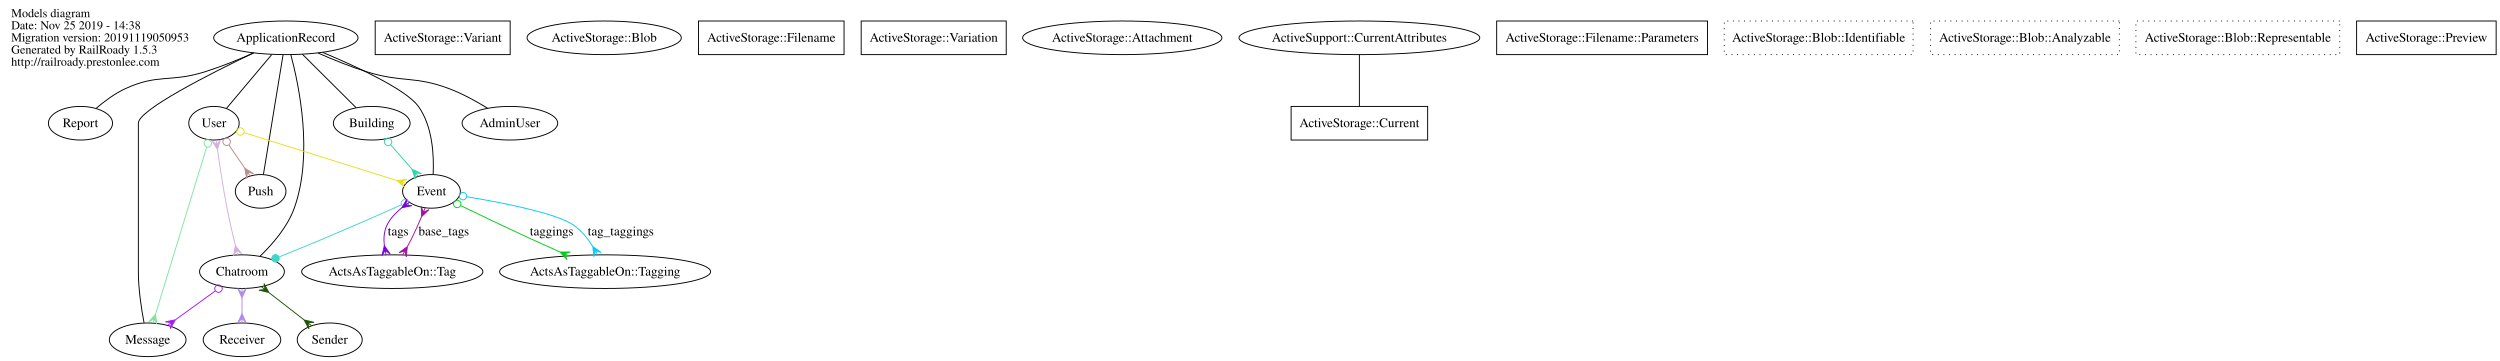
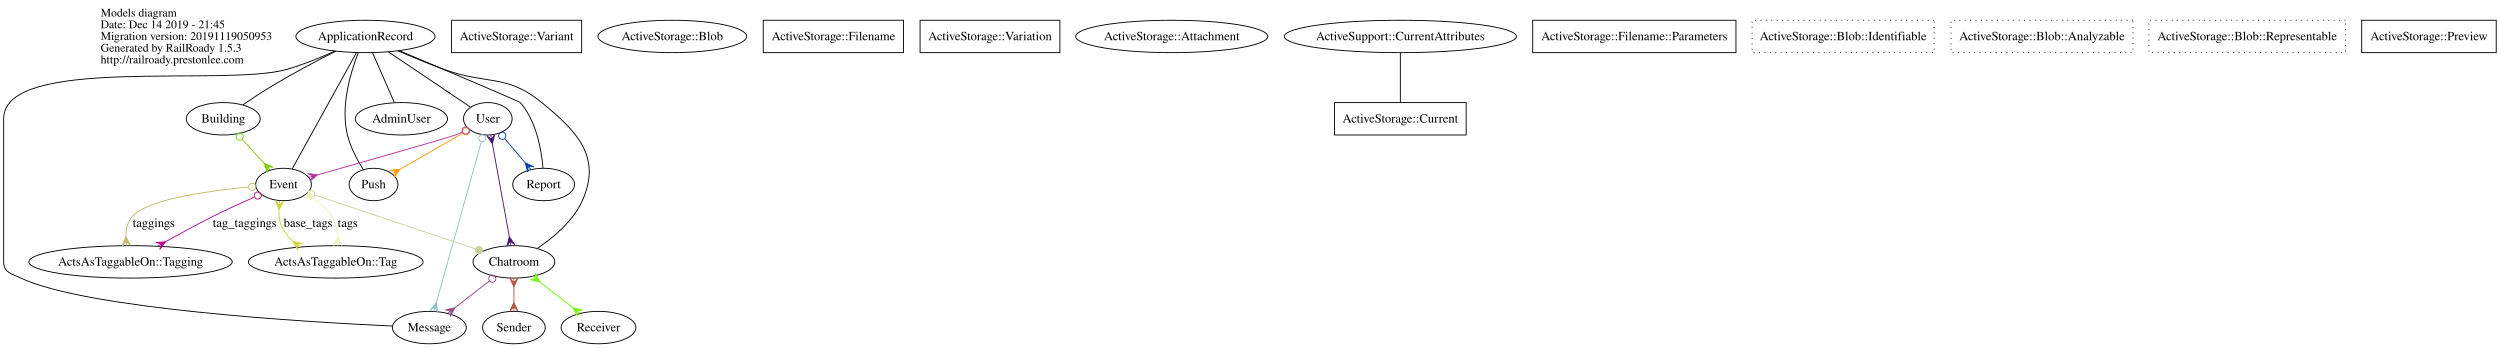
- <svg xmlns="http://www.w3.org/2000/svg" width="2678pt" height="386pt" viewBox="0.00 0.00 2678.08 386.00">
+ <svg xmlns="http://www.w3.org/2000/svg" width="2778pt" height="386pt" viewBox="0.00 0.00 2777.87 386.00">
  <g id="graph0" class="graph" transform="scale(1 1) rotate(0) translate(4 382)">
-     <polygon fill="transparent" stroke="transparent" points="-4,4 -4,-382 2674.081,-382 2674.081,4 -4,4" />
+     <polygon fill="transparent" stroke="transparent" points="-4,4 -4,-382 2773.869,-382 2773.869,4 -4,4" />
    <g id="node1" class="node">
-       <text text-anchor="start" x="8" y="-363.6" font-family="Times,serif" font-size="13.00" fill="#000000">Models diagram</text>
-       <text text-anchor="start" x="8" y="-350.6" font-family="Times,serif" font-size="13.00" fill="#000000">Date: Nov 25 2019 - 14:38</text>
-       <text text-anchor="start" x="8" y="-337.6" font-family="Times,serif" font-size="13.00" fill="#000000">Migration version: 20191119050953</text>
-       <text text-anchor="start" x="8" y="-324.6" font-family="Times,serif" font-size="13.00" fill="#000000">Generated by RailRoady 1.5.3</text>
-       <text text-anchor="start" x="8" y="-311.6" font-family="Times,serif" font-size="13.00" fill="#000000">http://railroady.prestonlee.com</text>
+       <text text-anchor="start" x="107.788" y="-363.6" font-family="Times,serif" font-size="13.00" fill="#000000">Models diagram</text>
+       <text text-anchor="start" x="107.788" y="-350.6" font-family="Times,serif" font-size="13.00" fill="#000000">Date: Dec 14 2019 - 21:45</text>
+       <text text-anchor="start" x="107.788" y="-337.6" font-family="Times,serif" font-size="13.00" fill="#000000">Migration version: 20191119050953</text>
+       <text text-anchor="start" x="107.788" y="-324.6" font-family="Times,serif" font-size="13.00" fill="#000000">Generated by RailRoady 1.5.3</text>
+       <text text-anchor="start" x="107.788" y="-311.6" font-family="Times,serif" font-size="13.00" fill="#000000">http://railroady.prestonlee.com</text>
    </g>
    <g id="node2" class="node">
-       <ellipse fill="none" stroke="#000000" cx="82.212" cy="-250" rx="34.353" ry="18" />
-       <text text-anchor="middle" x="82.212" y="-245.8" font-family="Times,serif" font-size="14.00" fill="#000000">Report</text>
+       <ellipse fill="none" stroke="#000000" cx="600" cy="-177" rx="34.353" ry="18" />
+       <text text-anchor="middle" x="600" y="-172.8" font-family="Times,serif" font-size="14.00" fill="#000000">Report</text>
    </g>
    <g id="node3" class="node">
-       <ellipse fill="none" stroke="#000000" cx="275.212" cy="-177" rx="27.122" ry="18" />
-       <text text-anchor="middle" x="275.212" y="-172.8" font-family="Times,serif" font-size="14.00" fill="#000000">Push</text>
+       <ellipse fill="none" stroke="#000000" cx="411" cy="-177" rx="27.122" ry="18" />
+       <text text-anchor="middle" x="411" y="-172.8" font-family="Times,serif" font-size="14.00" fill="#000000">Push</text>
    </g>
    <g id="node4" class="node">
-       <ellipse fill="none" stroke="#000000" cx="154.212" cy="-18" rx="41.101" ry="18" />
-       <text text-anchor="middle" x="154.212" y="-13.8" font-family="Times,serif" font-size="14.00" fill="#000000">Message</text>
+       <ellipse fill="none" stroke="#000000" cx="473" cy="-18" rx="41.101" ry="18" />
+       <text text-anchor="middle" x="473" y="-13.8" font-family="Times,serif" font-size="14.00" fill="#000000">Message</text>
    </g>
    <g id="node5" class="node">
-       <ellipse fill="none" stroke="#000000" cx="394.212" cy="-250" rx="41.127" ry="18" />
-       <text text-anchor="middle" x="394.212" y="-245.8" font-family="Times,serif" font-size="14.00" fill="#000000">Building</text>
+       <ellipse fill="none" stroke="#000000" cx="244" cy="-250" rx="41.127" ry="18" />
+       <text text-anchor="middle" x="244" y="-245.8" font-family="Times,serif" font-size="14.00" fill="#000000">Building</text>
    </g>
    <g id="node8" class="node">
-       <ellipse fill="none" stroke="#000000" cx="458.212" cy="-177" rx="30.971" ry="18" />
-       <text text-anchor="middle" x="458.212" y="-172.8" font-family="Times,serif" font-size="14.00" fill="#000000">Event</text>
+       <ellipse fill="none" stroke="#000000" cx="311" cy="-177" rx="30.971" ry="18" />
+       <text text-anchor="middle" x="311" y="-172.8" font-family="Times,serif" font-size="14.00" fill="#000000">Event</text>
    </g>
    <g id="edge4" class="edge">
-       <path fill="none" stroke="#2cd4ab" d="M414.507,-226.85C421.81,-218.521 430.055,-209.116 437.4,-200.738" />
-       <ellipse fill="none" stroke="#2cd4ab" cx="411.692" cy="-230.061" rx="4" ry="4" />
-       <polygon fill="#2cd4ab" stroke="#2cd4ab" points="437.515,-200.607 447.491,-196.054 440.811,-196.848 444.107,-193.088 444.107,-193.088 444.107,-193.088 440.811,-196.848 440.724,-190.121 437.515,-200.607 437.515,-200.607" />
+       <path fill="none" stroke="#7ad004" d="M264.964,-227.158C272.735,-218.692 281.557,-209.08 289.384,-200.552" />
+       <ellipse fill="none" stroke="#7ad004" cx="262.244" cy="-230.122" rx="4" ry="4" />
+       <polygon fill="#7ad004" stroke="#7ad004" points="289.473,-200.455 299.55,-196.131 292.853,-196.772 296.234,-193.088 296.234,-193.088 296.234,-193.088 292.853,-196.772 292.919,-190.045 289.473,-200.455 289.473,-200.455" />
    </g>
    <g id="node6" class="node">
-       <ellipse fill="none" stroke="#000000" cx="542.212" cy="-250" rx="51.242" ry="18" />
-       <text text-anchor="middle" x="542.212" y="-245.8" font-family="Times,serif" font-size="14.00" fill="#000000">AdminUser</text>
+       <ellipse fill="none" stroke="#000000" cx="442" cy="-250" rx="51.242" ry="18" />
+       <text text-anchor="middle" x="442" y="-245.8" font-family="Times,serif" font-size="14.00" fill="#000000">AdminUser</text>
    </g>
    <g id="node7" class="node">
-       <ellipse fill="none" stroke="#000000" cx="302.212" cy="-341.5" rx="77.292" ry="18" />
-       <text text-anchor="middle" x="302.212" y="-337.3" font-family="Times,serif" font-size="14.00" fill="#000000">ApplicationRecord</text>
+       <ellipse fill="none" stroke="#000000" cx="402" cy="-341.5" rx="77.292" ry="18" />
+       <text text-anchor="middle" x="402" y="-337.3" font-family="Times,serif" font-size="14.00" fill="#000000">ApplicationRecord</text>
    </g>
    <g id="edge1" class="edge">
-       <path fill="none" stroke="#000000" d="M267.637,-325.226C251.899,-318.281 232.878,-310.522 215.212,-305 178.355,-293.479 165.268,-303.192 130.212,-287 118.94,-281.794 107.861,-273.526 99.192,-266.125" />
+       <path fill="none" stroke="#000000" d="M439.84,-325.565C490.117,-304.36 572.805,-269.355 574,-268 592.039,-247.542 597.616,-215.352 599.308,-195.248" />
    </g>
    <g id="edge2" class="edge">
-       <path fill="none" stroke="#000000" d="M299.219,-323.267C294.015,-291.563 283.361,-226.649 278.177,-195.064" />
+       <path fill="none" stroke="#000000" d="M394.073,-323.527C385.517,-301.713 374.108,-263.89 382,-232 385.423,-218.168 393.026,-203.978 399.589,-193.476" />
    </g>
    <g id="edge3" class="edge">
-       <path fill="none" stroke="#000000" d="M267.538,-325.309C221.028,-303.05 144.212,-264.145 144.212,-250 144.212,-250 144.212,-250 144.212,-91 144.212,-72.196 147.509,-50.917 150.317,-36.206" />
+       <path fill="none" stroke="#000000" d="M367.932,-325.115C352.132,-318.063 332.919,-310.251 315,-305 246.808,-285.018 0,-321.059 0,-250 0,-250 0,-250 0,-91 0,-79.368 8.473,-77.949 19,-73 91.929,-38.714 334.672,-24.219 432.057,-19.687" />
    </g>
    <g id="edge5" class="edge">
-       <path fill="none" stroke="#000000" d="M319.95,-323.858C336.555,-307.344 361.18,-282.852 377.458,-266.663" />
+       <path fill="none" stroke="#000000" d="M369.041,-325.182C348.581,-314.778 321.913,-300.717 299,-287 287.842,-280.32 275.819,-272.329 265.867,-265.484" />
    </g>
    <g id="edge6" class="edge">
-       <path fill="none" stroke="#000000" d="M336.769,-325.168C352.503,-318.212 371.527,-310.461 389.212,-305 427.356,-293.222 439.844,-301.049 477.212,-287 491.554,-281.608 506.484,-273.325 518.414,-265.963" />
+       <path fill="none" stroke="#000000" d="M409.903,-323.423C416.915,-307.381 427.106,-284.07 434.114,-268.04" />
    </g>
    <g id="edge12" class="edge">
-       <path fill="none" stroke="#000000" d="M341.676,-325.853C379.026,-310.238 431.256,-286.037 444.212,-268 459.598,-246.579 460.967,-214.968 459.995,-195.201" />
+       <path fill="none" stroke="#000000" d="M392.088,-323.582C374.491,-291.773 338.014,-225.833 320.625,-194.399" />
    </g>
    <g id="node9" class="node">
-       <ellipse fill="none" stroke="#000000" cx="225.212" cy="-250" rx="27" ry="18" />
-       <text text-anchor="middle" x="225.212" y="-245.8" font-family="Times,serif" font-size="14.00" fill="#000000">User</text>
+       <ellipse fill="none" stroke="#000000" cx="538" cy="-250" rx="27" ry="18" />
+       <text text-anchor="middle" x="538" y="-245.8" font-family="Times,serif" font-size="14.00" fill="#000000">User</text>
+     </g>
+     <g id="edge18" class="edge">
+       <path fill="none" stroke="#000000" d="M427.581,-324.289C454.05,-306.481 494.796,-279.067 518.686,-262.994" />
+     </g>
+     <g id="node10" class="node">
+       <ellipse fill="none" stroke="#000000" cx="567" cy="-91" rx="45.453" ry="18" />
+       <text text-anchor="middle" x="567" y="-86.8" font-family="Times,serif" font-size="14.00" fill="#000000">Chatroom</text>
+     </g>
+     <g id="edge22" class="edge">
+       <path fill="none" stroke="#000000" d="M438.11,-325.48C453.643,-318.816 472.084,-311.204 489,-305 537.03,-287.383 558.36,-300.341 598,-268 638.609,-234.868 664.392,-206.846 643,-159 632.811,-136.21 610.79,-117.896 593.062,-106.041" />
+     </g>
+     <g id="edge7" class="edge">
+       <path fill="none" stroke="#cdd099" d="M345.681,-165.35C392.002,-149.788 474.037,-122.23 524.166,-105.389" />
+       <ellipse fill="none" stroke="#cdd099" cx="341.704" cy="-166.685" rx="4" ry="4" />
+       <ellipse fill="#cdd099" stroke="#cdd099" cx="528.136" cy="-104.056" rx="4" ry="4" />
+     </g>
+     <g id="node22" class="node">
+       <ellipse fill="none" stroke="#000000" cx="141" cy="-91" rx="113.006" ry="18" />
+       <text text-anchor="middle" x="141" y="-86.8" font-family="Times,serif" font-size="14.00" fill="#000000">ActsAsTaggableOn::Tagging</text>
+     </g>
+     <g id="edge8" class="edge">
+       <path fill="none" stroke="#c2bb61" d="M272.2,-174.142C227.721,-169.976 158.842,-160.502 142.559,-141 137.527,-134.974 135.855,-126.97 135.796,-119.136" />
+       <ellipse fill="none" stroke="#c2bb61" cx="276.219" cy="-174.502" rx="4" ry="4" />
+       <polygon fill="#c2bb61" stroke="#c2bb61" points="135.799,-119.091 140.991,-109.432 136.151,-114.103 136.502,-109.116 136.502,-109.116 136.502,-109.116 136.151,-114.103 132.013,-108.799 135.799,-119.091 135.799,-119.091" />
+       <text text-anchor="middle" x="166.721" y="-129.8" font-family="Times,serif" font-size="14.00" fill="#000000">taggings</text>
+     </g>
+     <g id="edge10" class="edge">
+       <path fill="none" stroke="#b20793" d="M278.7,-163.084C264.137,-156.631 246.8,-148.698 231.455,-141 214.428,-132.458 195.967,-122.402 180.19,-113.557" />
+       <ellipse fill="none" stroke="#b20793" cx="282.376" cy="-164.703" rx="4" ry="4" />
+       <polygon fill="#b20793" stroke="#b20793" points="179.951,-113.422 173.452,-104.59 175.596,-110.966 171.241,-108.509 171.241,-108.509 171.241,-108.509 175.596,-110.966 169.03,-112.428 179.951,-113.422 179.951,-113.422" />
+       <text text-anchor="middle" x="267.772" y="-129.8" font-family="Times,serif" font-size="14.00" fill="#000000">tag_taggings</text>
+     </g>
+     <g id="node23" class="node">
+       <ellipse fill="none" stroke="#000000" cx="369" cy="-91" rx="97.062" ry="18" />
+       <text text-anchor="middle" x="369" y="-86.8" font-family="Times,serif" font-size="14.00" fill="#000000">ActsAsTaggableOn::Tag</text>
+     </g>
+     <g id="edge9" class="edge">
+       <path fill="none" stroke="#cfd337" d="M305.868,-148.666C305.796,-141.234 306.948,-133.491 310.572,-127 313.332,-122.059 317.079,-117.712 321.351,-113.909" />
+       <polygon fill="#cfd337" stroke="#cfd337" points="305.881,-148.832 302.169,-159.15 306.268,-153.817 306.656,-158.802 306.656,-158.802 306.656,-158.802 306.268,-153.817 311.142,-158.453 305.881,-148.832 305.881,-148.832" />
+       <polygon fill="#cfd337" stroke="#cfd337" points="321.581,-113.732 332.253,-111.208 325.546,-110.686 329.511,-107.64 329.511,-107.64 329.511,-107.64 325.546,-110.686 326.77,-104.071 321.581,-113.732 321.581,-113.732" />
+       <text text-anchor="middle" x="338.214" y="-129.8" font-family="Times,serif" font-size="14.00" fill="#000000">base_tags</text>
+     </g>
+     <g id="edge11" class="edge">
+       <path fill="none" stroke="#edf5ba" d="M344.752,-161.22C352.662,-155.913 360.179,-149.204 365,-141 368.779,-134.57 370.477,-126.847 371.063,-119.415" />
+       <polygon fill="#edf5ba" stroke="#edf5ba" points="344.683,-161.262 333.797,-162.583 340.404,-163.848 336.124,-166.434 336.124,-166.434 336.124,-166.434 340.404,-163.848 338.452,-170.285 344.683,-161.262 344.683,-161.262" />
+       <polygon fill="#edf5ba" stroke="#edf5ba" points="371.066,-119.266 375.753,-109.352 371.16,-114.267 371.254,-109.268 371.254,-109.268 371.254,-109.268 371.16,-114.267 366.755,-109.183 371.066,-119.266 371.066,-119.266" />
+       <text text-anchor="middle" x="382.276" y="-129.8" font-family="Times,serif" font-size="14.00" fill="#000000">tags</text>
    </g>
    <g id="edge17" class="edge">
-       <path fill="none" stroke="#000000" d="M286.999,-323.423C272.886,-306.652 252.086,-281.935 238.592,-265.901" />
-     </g>
-     <g id="node10" class="node">
-       <ellipse fill="none" stroke="#000000" cx="255.212" cy="-91" rx="45.453" ry="18" />
-       <text text-anchor="middle" x="255.212" y="-86.8" font-family="Times,serif" font-size="14.00" fill="#000000">Chatroom</text>
+       <path fill="none" stroke="#0c3cad" d="M556.738,-227.937C563.848,-219.566 571.984,-209.987 579.267,-201.411" />
+       <ellipse fill="none" stroke="#0c3cad" cx="554.043" cy="-231.111" rx="4" ry="4" />
+       <polygon fill="#0c3cad" stroke="#0c3cad" points="579.454,-201.191 589.357,-196.482 582.691,-197.38 585.928,-193.569 585.928,-193.569 585.928,-193.569 582.691,-197.38 582.498,-190.656 579.454,-201.191 579.454,-201.191" />
+     </g>
+     <g id="edge16" class="edge">
+       <path fill="none" stroke="#fb9906" d="M510.305,-234.081C489.678,-222.224 461.563,-206.064 440.512,-193.964" />
+       <ellipse fill="none" stroke="#fb9906" cx="513.845" cy="-236.115" rx="4" ry="4" />
+       <polygon fill="#fb9906" stroke="#fb9906" points="440.348,-193.87 433.921,-184.985 436.013,-191.378 431.678,-188.886 431.678,-188.886 431.678,-188.886 436.013,-191.378 429.436,-192.787 440.348,-193.87 440.348,-193.87" />
+     </g>
+     <g id="edge14" class="edge">
+       <path fill="none" stroke="#90c3c5" d="M530.779,-224.225C518.442,-180.193 493.416,-90.868 480.736,-45.612" />
+       <ellipse fill="none" stroke="#90c3c5" cx="531.928" cy="-228.329" rx="4" ry="4" />
+       <polygon fill="#90c3c5" stroke="#90c3c5" points="480.707,-45.509 482.343,-34.666 479.358,-40.695 478.01,-35.88 478.01,-35.88 478.01,-35.88 479.358,-40.695 473.676,-37.094 480.707,-45.509 480.707,-45.509" />
+     </g>
+     <g id="edge13" class="edge">
+       <path fill="none" stroke="#b82ba1" d="M509.526,-235.172C507.006,-234.04 504.474,-232.965 502,-232 494.733,-229.165 402.417,-202.888 348.84,-187.704" />
+       <ellipse fill="none" stroke="#b82ba1" cx="513.354" cy="-236.976" rx="4" ry="4" />
+       <polygon fill="#b82ba1" stroke="#b82ba1" points="348.619,-187.642 340.224,-180.587 343.808,-186.279 338.997,-184.916 338.997,-184.916 338.997,-184.916 343.808,-186.279 337.771,-189.246 348.619,-187.642 348.619,-187.642" />
+     </g>
+     <g id="edge15" class="edge">
+       <path fill="none" stroke="#421873" d="M543.132,-221.864C548.42,-192.868 556.616,-147.931 561.895,-118.989" />
+       <polygon fill="#421873" stroke="#421873" points="543.065,-222.232 536.843,-231.262 542.168,-227.151 541.27,-232.07 541.27,-232.07 541.27,-232.07 542.168,-227.151 545.697,-232.877 543.065,-222.232 543.065,-222.232" />
+       <polygon fill="#421873" stroke="#421873" points="561.903,-118.946 568.124,-109.916 562.8,-114.028 563.697,-109.109 563.697,-109.109 563.697,-109.109 562.8,-114.028 559.27,-108.301 561.903,-118.946 561.903,-118.946" />
+     </g>
+     <g id="edge19" class="edge">
+       <path fill="none" stroke="#9a427f" d="M539.614,-69.732C527.639,-60.432 513.594,-49.525 501.495,-40.129" />
+       <ellipse fill="none" stroke="#9a427f" cx="542.979" cy="-72.346" rx="4" ry="4" />
+       <polygon fill="#9a427f" stroke="#9a427f" points="501.378,-40.038 496.24,-30.351 497.429,-36.971 493.48,-33.905 493.48,-33.905 493.48,-33.905 497.429,-36.971 490.72,-37.459 501.378,-40.038 501.378,-40.038" />
+     </g>
+     <g id="node24" class="node">
+       <ellipse fill="none" stroke="#000000" cx="567" cy="-18" rx="34.828" ry="18" />
+       <text text-anchor="middle" x="567" y="-13.8" font-family="Times,serif" font-size="14.00" fill="#000000">Sender</text>
+     </g>
+     <g id="edge20" class="edge">
+       <path fill="none" stroke="#b25946" d="M567,-62.869C567,-57.389 567,-51.644 567,-46.163" />
+       <polygon fill="#b25946" stroke="#b25946" points="567,-62.955 562.5,-72.955 567,-67.955 567,-72.955 567,-72.955 567,-72.955 567,-67.955 571.5,-72.955 567,-62.955 567,-62.955" />
+       <polygon fill="#b25946" stroke="#b25946" points="567,-46.09 571.5,-36.09 567,-41.09 567,-36.09 567,-36.09 567,-36.09 567,-41.09 562.5,-36.09 567,-46.09 567,-46.09" />
+     </g>
+     <g id="node25" class="node">
+       <ellipse fill="none" stroke="#000000" cx="661" cy="-18" rx="41.559" ry="18" />
+       <text text-anchor="middle" x="661" y="-13.8" font-family="Times,serif" font-size="14.00" fill="#000000">Receiver</text>
    </g>
    <g id="edge21" class="edge">
-       <path fill="none" stroke="#000000" d="M307.545,-323.472C316.513,-289.936 331.726,-216.18 311.212,-159 303.93,-138.703 287.681,-120.136 274.552,-107.55" />
-     </g>
-     <g id="edge7" class="edge">
-       <path fill="none" stroke="#43d4c7" d="M426.014,-162.582C403.24,-152.456 371.945,-138.688 344.212,-127 328.255,-120.275 310.592,-113.079 295.235,-106.903" />
-       <ellipse fill="none" stroke="#43d4c7" cx="429.74" cy="-164.24" rx="4" ry="4" />
-       <ellipse fill="#43d4c7" stroke="#43d4c7" cx="291.148" cy="-105.263" rx="4" ry="4" />
-     </g>
-     <g id="node22" class="node">
-       <ellipse fill="none" stroke="#000000" cx="644.212" cy="-91" rx="113.006" ry="18" />
-       <text text-anchor="middle" x="644.212" y="-86.8" font-family="Times,serif" font-size="14.00" fill="#000000">ActsAsTaggableOn::Tagging</text>
-     </g>
-     <g id="edge8" class="edge">
-       <path fill="none" stroke="#02cd1b" d="M489.495,-161.74C510.211,-151.709 538.024,-138.383 562.77,-127 573.415,-122.103 584.896,-116.95 595.785,-112.122" />
-       <ellipse fill="none" stroke="#02cd1b" cx="485.802" cy="-163.531" rx="4" ry="4" />
-       <polygon fill="#02cd1b" stroke="#02cd1b" points="596.019,-112.019 606.984,-112.093 600.592,-109.998 605.165,-107.977 605.165,-107.977 605.165,-107.977 600.592,-109.998 603.347,-103.861 596.019,-112.019 596.019,-112.019" />
-       <text text-anchor="middle" x="586.932" y="-129.8" font-family="Times,serif" font-size="14.00" fill="#000000">taggings</text>
-     </g>
-     <g id="edge10" class="edge">
-       <path fill="none" stroke="#05c9f7" d="M496.008,-171.262C534.775,-164.819 591.914,-153.601 610.212,-141 618.682,-135.167 625.648,-126.476 631.022,-117.968" />
-       <ellipse fill="none" stroke="#05c9f7" cx="491.983" cy="-171.919" rx="4" ry="4" />
-       <polygon fill="#05c9f7" stroke="#05c9f7" points="631.031,-117.951 639.935,-111.551 633.536,-113.624 636.041,-109.297 636.041,-109.297 636.041,-109.297 633.536,-113.624 632.146,-107.042 631.031,-117.951 631.031,-117.951" />
-       <text text-anchor="middle" x="660.984" y="-129.8" font-family="Times,serif" font-size="14.00" fill="#000000">tag_taggings</text>
-     </g>
-     <g id="node23" class="node">
-       <ellipse fill="none" stroke="#000000" cx="416.212" cy="-91" rx="97.062" ry="18" />
-       <text text-anchor="middle" x="416.212" y="-86.8" font-family="Times,serif" font-size="14.00" fill="#000000">ActsAsTaggableOn::Tag</text>
-     </g>
-     <g id="edge9" class="edge">
-       <path fill="none" stroke="#a2119d" d="M447.536,-149.779C444.401,-142.306 440.836,-134.263 437.212,-127 435.726,-124.022 434.095,-120.951 432.421,-117.918" />
-       <polygon fill="#a2119d" stroke="#a2119d" points="447.588,-149.906 447.213,-160.866 449.483,-154.533 451.377,-159.161 451.377,-159.161 451.377,-159.161 449.483,-154.533 455.542,-157.455 447.588,-149.906 447.588,-149.906" />
-       <polygon fill="#a2119d" stroke="#a2119d" points="432.322,-117.745 431.273,-106.829 429.844,-113.403 427.365,-109.06 427.365,-109.06 427.365,-109.06 429.844,-113.403 423.457,-111.291 432.322,-117.745 432.322,-117.745" />
-       <text text-anchor="middle" x="471.425" y="-129.8" font-family="Times,serif" font-size="14.00" fill="#000000">base_tags</text>
-     </g>
-     <g id="edge11" class="edge">
-       <path fill="none" stroke="#7e01db" d="M426.44,-159.488C420.082,-154.406 414.258,-148.236 410.66,-141 407.292,-134.225 406.839,-126.311 407.714,-118.803" />
-       <polygon fill="#7e01db" stroke="#7e01db" points="426.508,-159.537 432.04,-169.005 430.58,-162.439 434.652,-165.34 434.652,-165.34 434.652,-165.34 430.58,-162.439 437.263,-161.676 426.508,-159.537 426.508,-159.537" />
-       <polygon fill="#7e01db" stroke="#7e01db" points="407.716,-118.787 414.002,-109.802 408.649,-113.875 409.581,-108.963 409.581,-108.963 409.581,-108.963 408.649,-113.875 405.159,-108.124 407.716,-118.787 407.716,-118.787" />
-       <text text-anchor="middle" x="422.488" y="-129.8" font-family="Times,serif" font-size="14.00" fill="#000000">tags</text>
-     </g>
-     <g id="edge16" class="edge">
-       <path fill="none" stroke="#b88c8d" d="M241.208,-226.645C246.638,-218.718 252.721,-209.837 258.224,-201.801" />
-       <ellipse fill="none" stroke="#b88c8d" cx="238.818" cy="-230.135" rx="4" ry="4" />
-       <polygon fill="#b88c8d" stroke="#b88c8d" points="258.26,-201.75 267.623,-196.042 261.085,-197.624 263.911,-193.499 263.911,-193.499 263.911,-193.499 261.085,-197.624 260.198,-190.956 258.26,-201.75 258.26,-201.75" />
-     </g>
-     <g id="edge14" class="edge">
-       <path fill="none" stroke="#7fe59e" d="M217.414,-224.519C203.973,-180.599 176.552,-90.998 162.668,-45.633" />
-       <ellipse fill="none" stroke="#7fe59e" cx="218.588" cy="-228.356" rx="4" ry="4" />
-       <polygon fill="#7fe59e" stroke="#7fe59e" points="162.61,-45.442 163.987,-34.563 161.147,-40.661 159.684,-35.88 159.684,-35.88 159.684,-35.88 161.147,-40.661 155.381,-37.197 162.61,-45.442 162.61,-45.442" />
-     </g>
-     <g id="edge13" class="edge">
-       <path fill="none" stroke="#e1e023" d="M257.593,-239.855C300.494,-226.414 375.994,-202.759 421.133,-188.617" />
-       <ellipse fill="none" stroke="#e1e023" cx="253.523" cy="-241.13" rx="4" ry="4" />
-       <polygon fill="#e1e023" stroke="#e1e023" points="421.284,-188.57 432.172,-189.874 426.055,-187.075 430.826,-185.58 430.826,-185.58 430.826,-185.58 426.055,-187.075 429.481,-181.286 421.284,-188.57 421.284,-188.57" />
-     </g>
-     <g id="edge15" class="edge">
-       <path fill="none" stroke="#d3aed9" d="M228.987,-221.668C231.53,-203.661 235.154,-179.889 239.212,-159 241.77,-145.832 245.104,-131.35 248.066,-119.147" />
-       <polygon fill="#d3aed9" stroke="#d3aed9" points="228.956,-221.893 223.126,-231.181 228.27,-226.846 227.584,-231.799 227.584,-231.799 227.584,-231.799 228.27,-226.846 232.041,-232.416 228.956,-221.893 228.956,-221.893" />
-       <polygon fill="#d3aed9" stroke="#d3aed9" points="248.149,-118.808 254.914,-110.177 249.347,-113.954 250.545,-109.1 250.545,-109.1 250.545,-109.1 249.347,-113.954 246.176,-108.022 248.149,-118.808 248.149,-118.808" />
-     </g>
-     <g id="edge18" class="edge">
-       <path fill="none" stroke="#a618f7" d="M226.621,-70.336C213.361,-60.751 197.6,-49.36 184.173,-39.656" />
-       <ellipse fill="none" stroke="#a618f7" cx="230.054" cy="-72.817" rx="4" ry="4" />
-       <polygon fill="#a618f7" stroke="#a618f7" points="183.842,-39.416 178.374,-29.911 179.79,-36.487 175.737,-33.558 175.737,-33.558 175.737,-33.558 179.79,-36.487 173.101,-37.205 183.842,-39.416 183.842,-39.416" />
-     </g>
-     <g id="node24" class="node">
-       <ellipse fill="none" stroke="#000000" cx="349.212" cy="-18" rx="34.828" ry="18" />
-       <text text-anchor="middle" x="349.212" y="-13.8" font-family="Times,serif" font-size="14.00" fill="#000000">Sender</text>
-     </g>
-     <g id="edge19" class="edge">
-       <path fill="none" stroke="#1c5402" d="M284.378,-68.349C296.236,-59.14 309.873,-48.551 321.57,-39.466" />
-       <polygon fill="#1c5402" stroke="#1c5402" points="283.971,-68.665 273.313,-71.245 280.022,-71.732 276.073,-74.799 276.073,-74.799 276.073,-74.799 280.022,-71.732 278.833,-78.353 283.971,-68.665 283.971,-68.665" />
-       <polygon fill="#1c5402" stroke="#1c5402" points="321.794,-39.292 332.452,-36.713 325.743,-36.226 329.692,-33.159 329.692,-33.159 329.692,-33.159 325.743,-36.226 326.932,-29.605 321.794,-39.292 321.794,-39.292" />
-     </g>
-     <g id="node25" class="node">
-       <ellipse fill="none" stroke="#000000" cx="255.212" cy="-18" rx="41.559" ry="18" />
-       <text text-anchor="middle" x="255.212" y="-13.8" font-family="Times,serif" font-size="14.00" fill="#000000">Receiver</text>
-     </g>
-     <g id="edge20" class="edge">
-       <path fill="none" stroke="#ae8ae8" d="M255.212,-62.869C255.212,-57.389 255.212,-51.644 255.212,-46.163" />
-       <polygon fill="#ae8ae8" stroke="#ae8ae8" points="255.212,-62.955 250.712,-72.955 255.212,-67.955 255.212,-72.955 255.212,-72.955 255.212,-72.955 255.212,-67.955 259.712,-72.955 255.212,-62.955 255.212,-62.955" />
-       <polygon fill="#ae8ae8" stroke="#ae8ae8" points="255.212,-46.09 259.712,-36.09 255.212,-41.09 255.212,-36.09 255.212,-36.09 255.212,-36.09 255.212,-41.09 250.712,-36.09 255.212,-46.09 255.212,-46.09" />
+       <path fill="none" stroke="#70f804" d="M595.991,-68.486C607.591,-59.477 620.916,-49.129 632.47,-40.156" />
+       <polygon fill="#70f804" stroke="#70f804" points="595.76,-68.665 585.101,-71.245 591.811,-71.732 587.862,-74.799 587.862,-74.799 587.862,-74.799 591.811,-71.732 590.622,-78.353 595.76,-68.665 595.76,-68.665" />
+       <polygon fill="#70f804" stroke="#70f804" points="632.622,-40.038 643.28,-37.459 636.571,-36.971 640.52,-33.905 640.52,-33.905 640.52,-33.905 636.571,-36.971 637.76,-30.351 632.622,-40.038 632.622,-40.038" />
    </g>
    <g id="node11" class="node">
-       <polygon fill="none" stroke="#000000" points="542.502,-359.5 397.921,-359.5 397.921,-323.5 542.502,-323.5 542.502,-359.5" />
-       <text text-anchor="middle" x="470.212" y="-337.3" font-family="Times,serif" font-size="14.00" fill="#000000">ActiveStorage::Variant</text>
+       <polygon fill="none" stroke="#000000" points="642.29,-359.5 497.71,-359.5 497.71,-323.5 642.29,-323.5 642.29,-359.5" />
+       <text text-anchor="middle" x="570" y="-337.3" font-family="Times,serif" font-size="14.00" fill="#000000">ActiveStorage::Variant</text>
    </g>
    <g id="node12" class="node">
-       <ellipse fill="none" stroke="#000000" cx="643.212" cy="-341.5" rx="82.613" ry="18" />
-       <text text-anchor="middle" x="643.212" y="-337.3" font-family="Times,serif" font-size="14.00" fill="#000000">ActiveStorage::Blob</text>
+       <ellipse fill="none" stroke="#000000" cx="743" cy="-341.5" rx="82.613" ry="18" />
+       <text text-anchor="middle" x="743" y="-337.3" font-family="Times,serif" font-size="14.00" fill="#000000">ActiveStorage::Blob</text>
    </g>
    <g id="node13" class="node">
-       <polygon fill="none" stroke="#000000" points="900.171,-359.5 744.253,-359.5 744.253,-323.5 900.171,-323.5 900.171,-359.5" />
-       <text text-anchor="middle" x="822.212" y="-337.3" font-family="Times,serif" font-size="14.00" fill="#000000">ActiveStorage::Filename</text>
+       <polygon fill="none" stroke="#000000" points="999.959,-359.5 844.041,-359.5 844.041,-323.5 999.959,-323.5 999.959,-359.5" />
+       <text text-anchor="middle" x="922" y="-337.3" font-family="Times,serif" font-size="14.00" fill="#000000">ActiveStorage::Filename</text>
    </g>
    <g id="node14" class="node">
-       <polygon fill="none" stroke="#000000" points="1073.891,-359.5 918.532,-359.5 918.532,-323.5 1073.891,-323.5 1073.891,-359.5" />
-       <text text-anchor="middle" x="996.212" y="-337.3" font-family="Times,serif" font-size="14.00" fill="#000000">ActiveStorage::Variation</text>
+       <polygon fill="none" stroke="#000000" points="1173.68,-359.5 1018.32,-359.5 1018.32,-323.5 1173.68,-323.5 1173.68,-359.5" />
+       <text text-anchor="middle" x="1096" y="-337.3" font-family="Times,serif" font-size="14.00" fill="#000000">ActiveStorage::Variation</text>
    </g>
    <g id="node15" class="node">
-       <ellipse fill="none" stroke="#000000" cx="1198.212" cy="-341.5" rx="106.725" ry="18" />
-       <text text-anchor="middle" x="1198.212" y="-337.3" font-family="Times,serif" font-size="14.00" fill="#000000">ActiveStorage::Attachment</text>
+       <ellipse fill="none" stroke="#000000" cx="1298" cy="-341.5" rx="106.725" ry="18" />
+       <text text-anchor="middle" x="1298" y="-337.3" font-family="Times,serif" font-size="14.00" fill="#000000">ActiveStorage::Attachment</text>
    </g>
    <g id="node16" class="node">
-       <polygon fill="none" stroke="#000000" points="1525.34,-268 1379.083,-268 1379.083,-232 1525.34,-232 1525.34,-268" />
-       <text text-anchor="middle" x="1452.212" y="-245.8" font-family="Times,serif" font-size="14.00" fill="#000000">ActiveStorage::Current</text>
+       <polygon fill="none" stroke="#000000" points="1625.128,-268 1478.872,-268 1478.872,-232 1625.128,-232 1625.128,-268" />
+       <text text-anchor="middle" x="1552" y="-245.8" font-family="Times,serif" font-size="14.00" fill="#000000">ActiveStorage::Current</text>
    </g>
    <g id="node17" class="node">
-       <polygon fill="none" stroke="#000000" points="1825.143,-359.5 1599.28,-359.5 1599.28,-323.5 1825.143,-323.5 1825.143,-359.5" />
-       <text text-anchor="middle" x="1712.212" y="-337.3" font-family="Times,serif" font-size="14.00" fill="#000000">ActiveStorage::Filename::Parameters</text>
+       <polygon fill="none" stroke="#000000" points="1924.932,-359.5 1699.068,-359.5 1699.068,-323.5 1924.932,-323.5 1924.932,-359.5" />
+       <text text-anchor="middle" x="1812" y="-337.3" font-family="Times,serif" font-size="14.00" fill="#000000">ActiveStorage::Filename::Parameters</text>
    </g>
    <g id="node18" class="node">
-       <polygon fill="none" stroke="#000000" stroke-dasharray="1,5" points="2045.34,-359.5 1843.083,-359.5 1843.083,-323.5 2045.34,-323.5 2045.34,-359.5" />
-       <text text-anchor="middle" x="1944.212" y="-337.3" font-family="Times,serif" font-size="14.00" fill="#000000">ActiveStorage::Blob::Identifiable</text>
+       <polygon fill="none" stroke="#000000" stroke-dasharray="1,5" points="2145.128,-359.5 1942.872,-359.5 1942.872,-323.5 2145.128,-323.5 2145.128,-359.5" />
+       <text text-anchor="middle" x="2044" y="-337.3" font-family="Times,serif" font-size="14.00" fill="#000000">ActiveStorage::Blob::Identifiable</text>
    </g>
    <g id="node19" class="node">
-       <polygon fill="none" stroke="#000000" stroke-dasharray="1,5" points="2266.326,-359.5 2064.097,-359.5 2064.097,-323.5 2266.326,-323.5 2266.326,-359.5" />
-       <text text-anchor="middle" x="2165.212" y="-337.3" font-family="Times,serif" font-size="14.00" fill="#000000">ActiveStorage::Blob::Analyzable</text>
+       <polygon fill="none" stroke="#000000" stroke-dasharray="1,5" points="2366.115,-359.5 2163.885,-359.5 2163.885,-323.5 2366.115,-323.5 2366.115,-359.5" />
+       <text text-anchor="middle" x="2265" y="-337.3" font-family="Times,serif" font-size="14.00" fill="#000000">ActiveStorage::Blob::Analyzable</text>
    </g>
    <g id="node20" class="node">
-       <polygon fill="none" stroke="#000000" stroke-dasharray="1,5" points="2502.378,-359.5 2284.046,-359.5 2284.046,-323.5 2502.378,-323.5 2502.378,-359.5" />
-       <text text-anchor="middle" x="2393.212" y="-337.3" font-family="Times,serif" font-size="14.00" fill="#000000">ActiveStorage::Blob::Representable</text>
+       <polygon fill="none" stroke="#000000" stroke-dasharray="1,5" points="2602.166,-359.5 2383.834,-359.5 2383.834,-323.5 2602.166,-323.5 2602.166,-359.5" />
+       <text text-anchor="middle" x="2493" y="-337.3" font-family="Times,serif" font-size="14.00" fill="#000000">ActiveStorage::Blob::Representable</text>
    </g>
    <g id="node21" class="node">
-       <polygon fill="none" stroke="#000000" points="2669.95,-359.5 2520.473,-359.5 2520.473,-323.5 2669.95,-323.5 2669.95,-359.5" />
-       <text text-anchor="middle" x="2595.212" y="-337.3" font-family="Times,serif" font-size="14.00" fill="#000000">ActiveStorage::Preview</text>
+       <polygon fill="none" stroke="#000000" points="2769.738,-359.5 2620.262,-359.5 2620.262,-323.5 2769.738,-323.5 2769.738,-359.5" />
+       <text text-anchor="middle" x="2695" y="-337.3" font-family="Times,serif" font-size="14.00" fill="#000000">ActiveStorage::Preview</text>
    </g>
    <g id="node26" class="node">
-       <ellipse fill="none" stroke="#000000" cx="1452.212" cy="-341.5" rx="128.968" ry="18" />
-       <text text-anchor="middle" x="1452.212" y="-337.3" font-family="Times,serif" font-size="14.00" fill="#000000">ActiveSupport::CurrentAttributes</text>
-     </g>
-     <g id="edge22" class="edge">
-       <path fill="none" stroke="#000000" d="M1452.212,-323.423C1452.212,-307.381 1452.212,-284.07 1452.212,-268.04" />
+       <ellipse fill="none" stroke="#000000" cx="1552" cy="-341.5" rx="128.968" ry="18" />
+       <text text-anchor="middle" x="1552" y="-337.3" font-family="Times,serif" font-size="14.00" fill="#000000">ActiveSupport::CurrentAttributes</text>
+     </g>
+     <g id="edge23" class="edge">
+       <path fill="none" stroke="#000000" d="M1552,-323.423C1552,-307.381 1552,-284.07 1552,-268.04" />
    </g>
  </g>
</svg>
